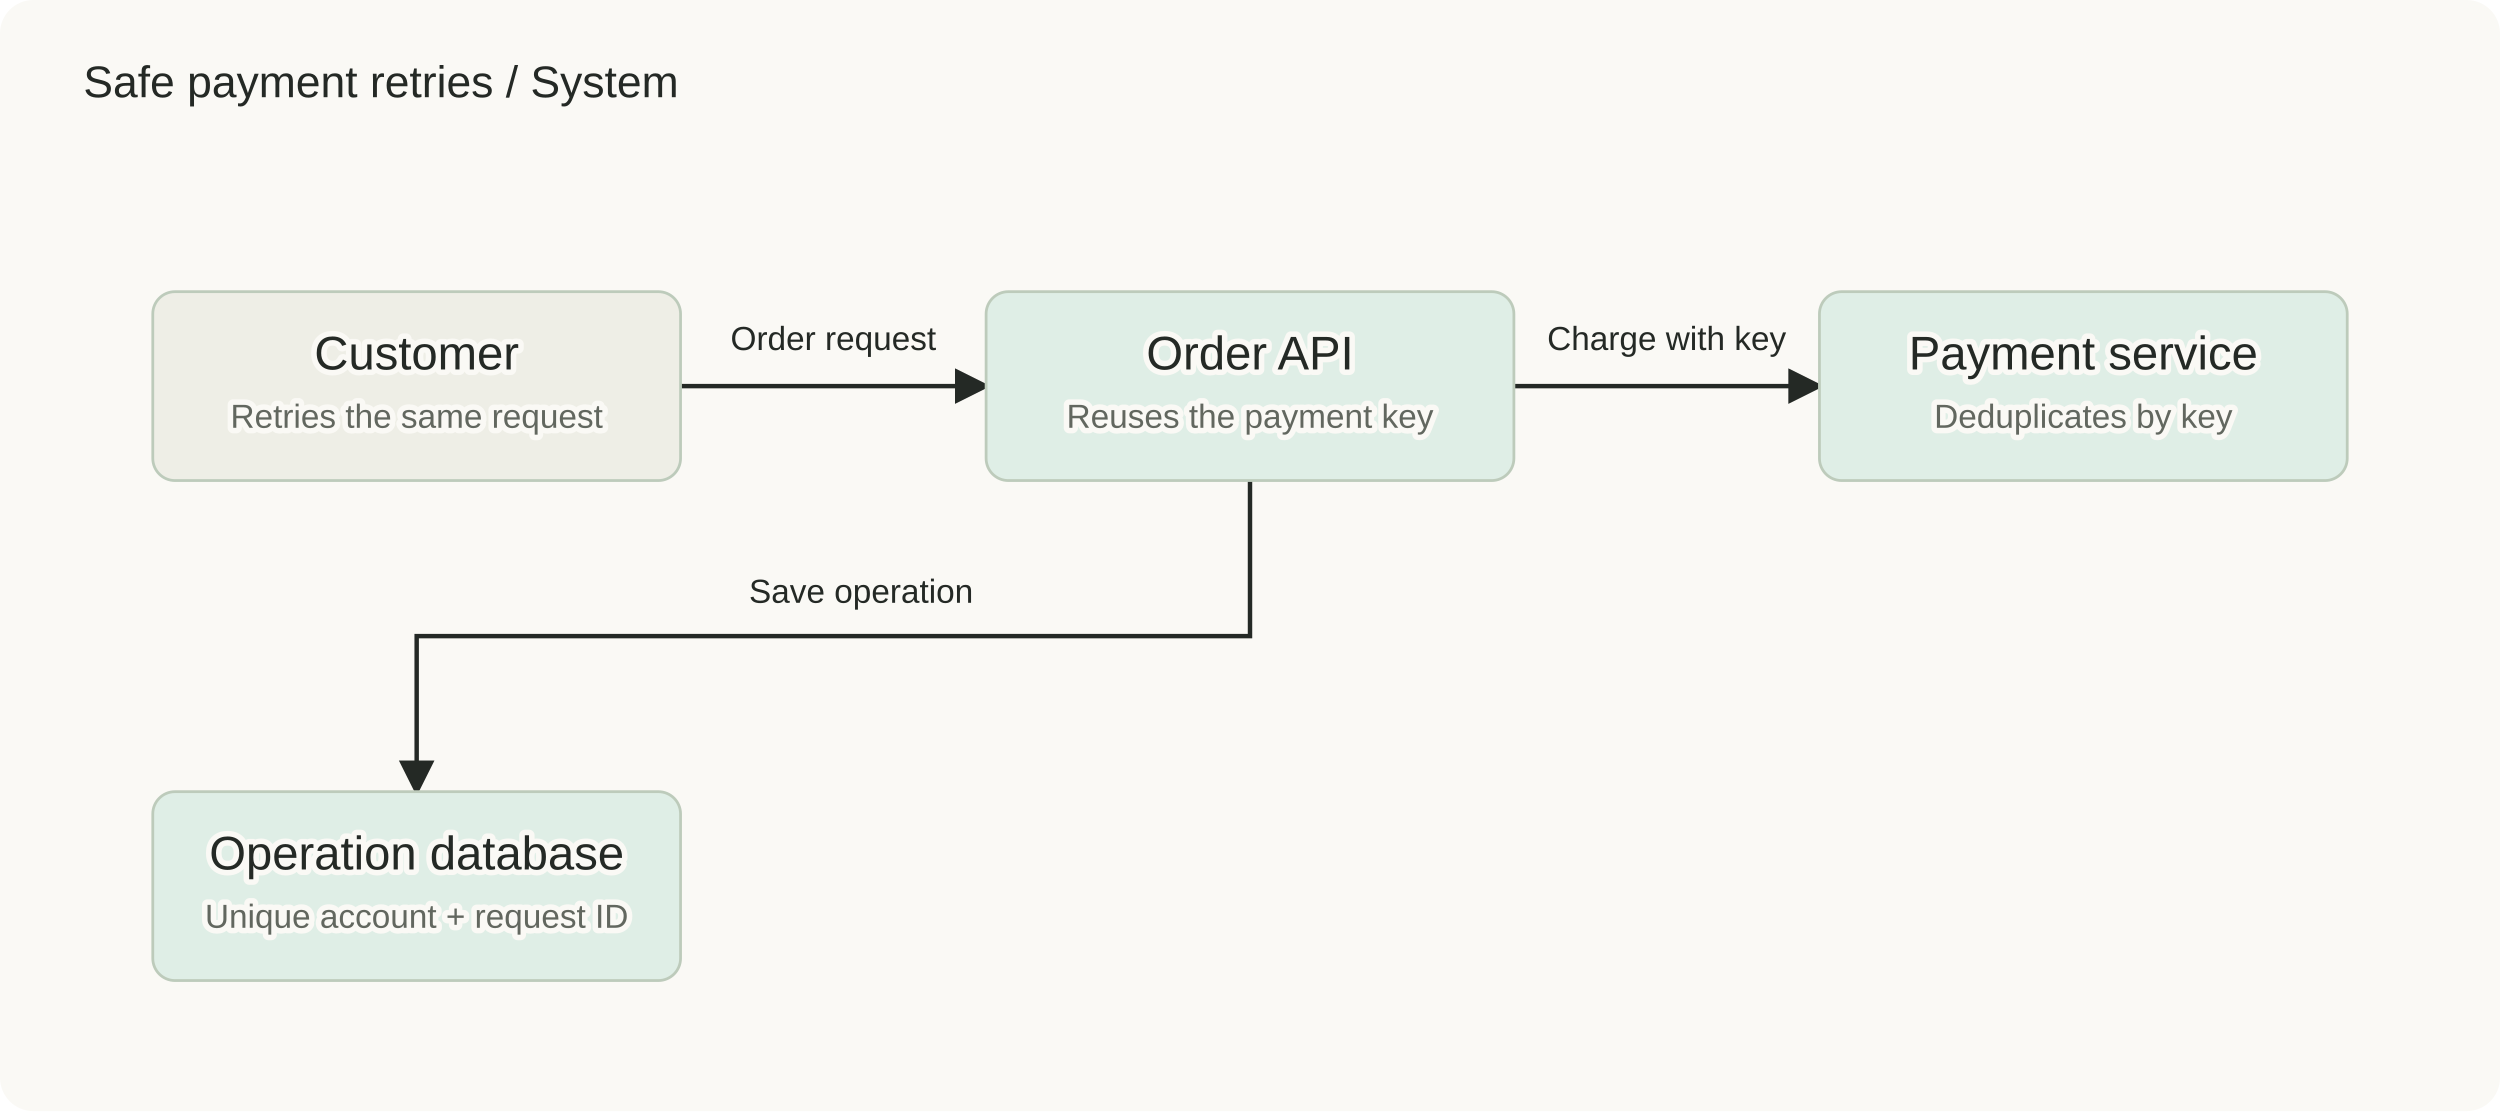
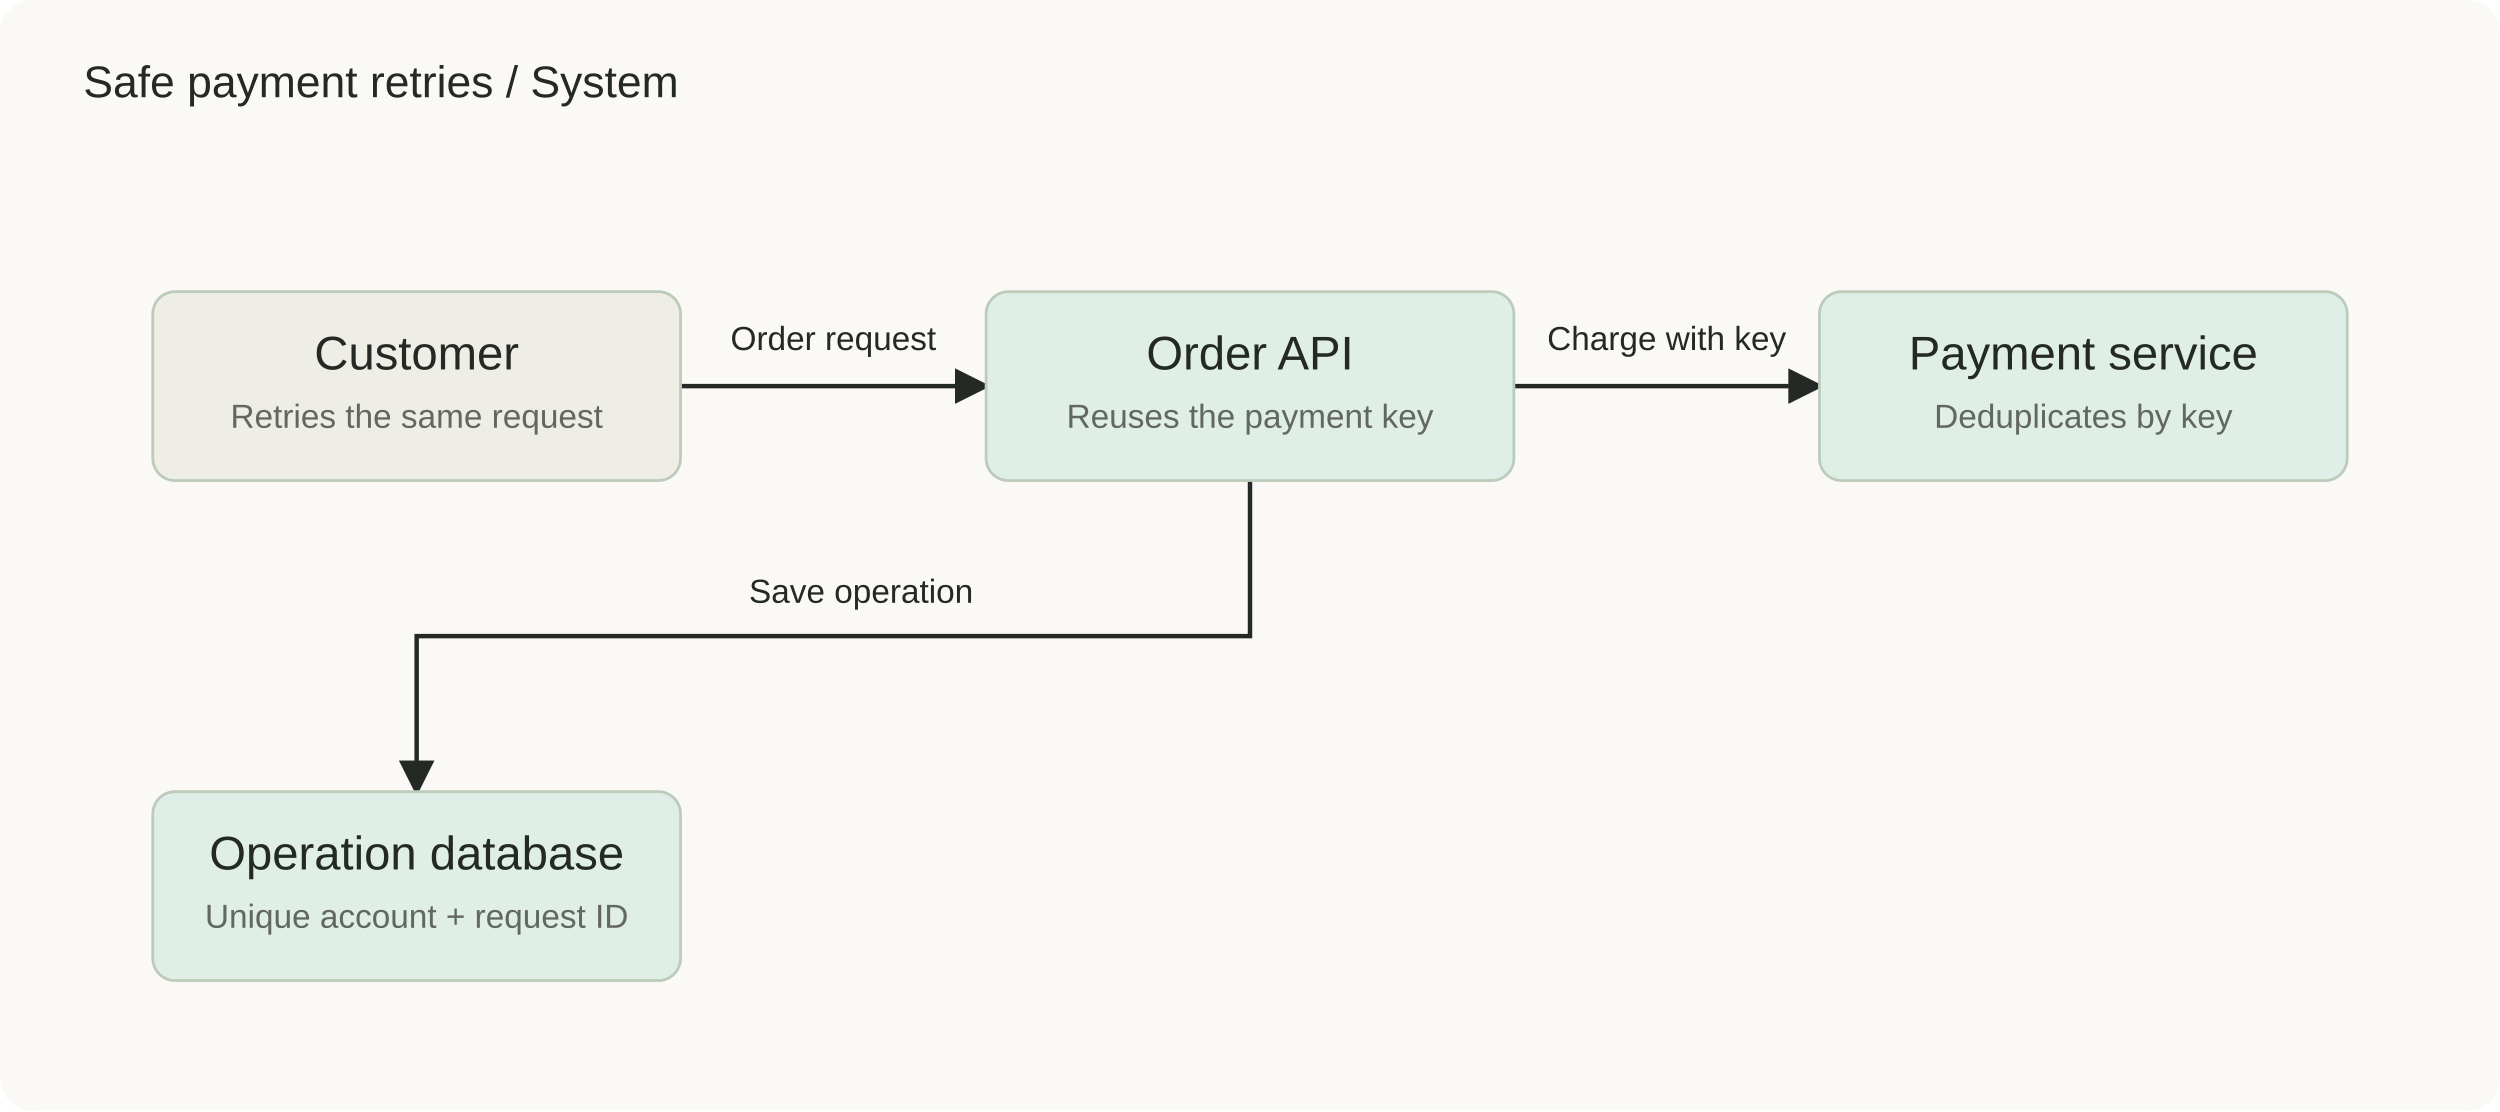
<svg xmlns="http://www.w3.org/2000/svg" width="900" height="400" viewBox="0 0 900 400" role="img" aria-labelledby="title desc">
  <defs>
    <marker id="arrow" markerWidth="8" markerHeight="8" refX="7" refY="4" orient="auto">
      <path d="M0 0L8 4L0 8Z" fill="#242925" />
    </marker>
  </defs>
  <rect width="900" height="400" rx="12" fill="#faf9f5" />
-   <text x="30" y="35" fill="#242925" font-family="Arial, sans-serif" font-size="16" text-anchor="start" paint-order="stroke" stroke="#faf9f5" stroke-width="4" stroke-linejoin="round">Safe payment retries / System</text>
+   <text x="30" y="35" fill="#242925" font-family="Arial, sans-serif" font-size="16" text-anchor="start" paint-order="stroke" stroke="#faf9f5" stroke-width="0" stroke-linejoin="round">Safe payment retries / System</text>
  <path d="M245 139H355" fill="none" stroke="#242925" stroke-width="1.6" marker-end="url(#arrow)" />
  <text x="300.0" y="126" fill="#242925" font-family="Arial, sans-serif" font-size="12" text-anchor="middle" paint-order="stroke" stroke="#faf9f5" stroke-width="4" stroke-linejoin="round">Order request</text>
  <path d="M545 139H655" fill="none" stroke="#242925" stroke-width="1.6" marker-end="url(#arrow)" />
  <text x="600.0" y="126" fill="#242925" font-family="Arial, sans-serif" font-size="12" text-anchor="middle" paint-order="stroke" stroke="#faf9f5" stroke-width="4" stroke-linejoin="round">Charge with key</text>
  <path d="M450 173V229.0H150V285" fill="none" stroke="#242925" stroke-width="1.6" marker-end="url(#arrow)" />
  <text x="310.0" y="217.0" fill="#242925" font-family="Arial, sans-serif" font-size="12" text-anchor="middle" paint-order="stroke" stroke="#faf9f5" stroke-width="4" stroke-linejoin="round">Save operation</text>
  <rect x="55" y="105" width="190" height="68" rx="8" fill="#eeeee6" stroke="#bdcbbb" />
-   <text x="150" y="133" fill="#242925" font-family="Arial, sans-serif" font-size="17" text-anchor="middle" paint-order="stroke" stroke="#faf9f5" stroke-width="4" stroke-linejoin="round">Customer</text>
-   <text x="150" y="154" fill="#62675f" font-family="Arial, sans-serif" font-size="12" text-anchor="middle" paint-order="stroke" stroke="#faf9f5" stroke-width="4" stroke-linejoin="round">Retries the same request</text>
+   <text x="150" y="133" fill="#242925" font-family="Arial, sans-serif" font-size="17" text-anchor="middle" paint-order="stroke" stroke="#faf9f5" stroke-width="0" stroke-linejoin="round">Customer</text>
+   <text x="150" y="154" fill="#62675f" font-family="Arial, sans-serif" font-size="12" text-anchor="middle" paint-order="stroke" stroke="#faf9f5" stroke-width="0" stroke-linejoin="round">Retries the same request</text>
  <rect x="355" y="105" width="190" height="68" rx="8" fill="#dfeee6" stroke="#bdcbbb" />
-   <text x="450" y="133" fill="#242925" font-family="Arial, sans-serif" font-size="17" text-anchor="middle" paint-order="stroke" stroke="#faf9f5" stroke-width="4" stroke-linejoin="round">Order API</text>
-   <text x="450" y="154" fill="#62675f" font-family="Arial, sans-serif" font-size="12" text-anchor="middle" paint-order="stroke" stroke="#faf9f5" stroke-width="4" stroke-linejoin="round">Reuses the payment key</text>
+   <text x="450" y="133" fill="#242925" font-family="Arial, sans-serif" font-size="17" text-anchor="middle" paint-order="stroke" stroke="#faf9f5" stroke-width="0" stroke-linejoin="round">Order API</text>
+   <text x="450" y="154" fill="#62675f" font-family="Arial, sans-serif" font-size="12" text-anchor="middle" paint-order="stroke" stroke="#faf9f5" stroke-width="0" stroke-linejoin="round">Reuses the payment key</text>
  <rect x="655" y="105" width="190" height="68" rx="8" fill="#dfeee6" stroke="#bdcbbb" />
-   <text x="750" y="133" fill="#242925" font-family="Arial, sans-serif" font-size="17" text-anchor="middle" paint-order="stroke" stroke="#faf9f5" stroke-width="4" stroke-linejoin="round">Payment service</text>
-   <text x="750" y="154" fill="#62675f" font-family="Arial, sans-serif" font-size="12" text-anchor="middle" paint-order="stroke" stroke="#faf9f5" stroke-width="4" stroke-linejoin="round">Deduplicates by key</text>
+   <text x="750" y="133" fill="#242925" font-family="Arial, sans-serif" font-size="17" text-anchor="middle" paint-order="stroke" stroke="#faf9f5" stroke-width="0" stroke-linejoin="round">Payment service</text>
+   <text x="750" y="154" fill="#62675f" font-family="Arial, sans-serif" font-size="12" text-anchor="middle" paint-order="stroke" stroke="#faf9f5" stroke-width="0" stroke-linejoin="round">Deduplicates by key</text>
  <rect x="55" y="285" width="190" height="68" rx="8" fill="#dfeee6" stroke="#bdcbbb" />
-   <text x="150" y="313" fill="#242925" font-family="Arial, sans-serif" font-size="17" text-anchor="middle" paint-order="stroke" stroke="#faf9f5" stroke-width="4" stroke-linejoin="round">Operation database</text>
-   <text x="150" y="334" fill="#62675f" font-family="Arial, sans-serif" font-size="12" text-anchor="middle" paint-order="stroke" stroke="#faf9f5" stroke-width="4" stroke-linejoin="round">Unique account + request ID</text>
+   <text x="150" y="313" fill="#242925" font-family="Arial, sans-serif" font-size="17" text-anchor="middle" paint-order="stroke" stroke="#faf9f5" stroke-width="0" stroke-linejoin="round">Operation database</text>
+   <text x="150" y="334" fill="#62675f" font-family="Arial, sans-serif" font-size="12" text-anchor="middle" paint-order="stroke" stroke="#faf9f5" stroke-width="0" stroke-linejoin="round">Unique account + request ID</text>
</svg>
